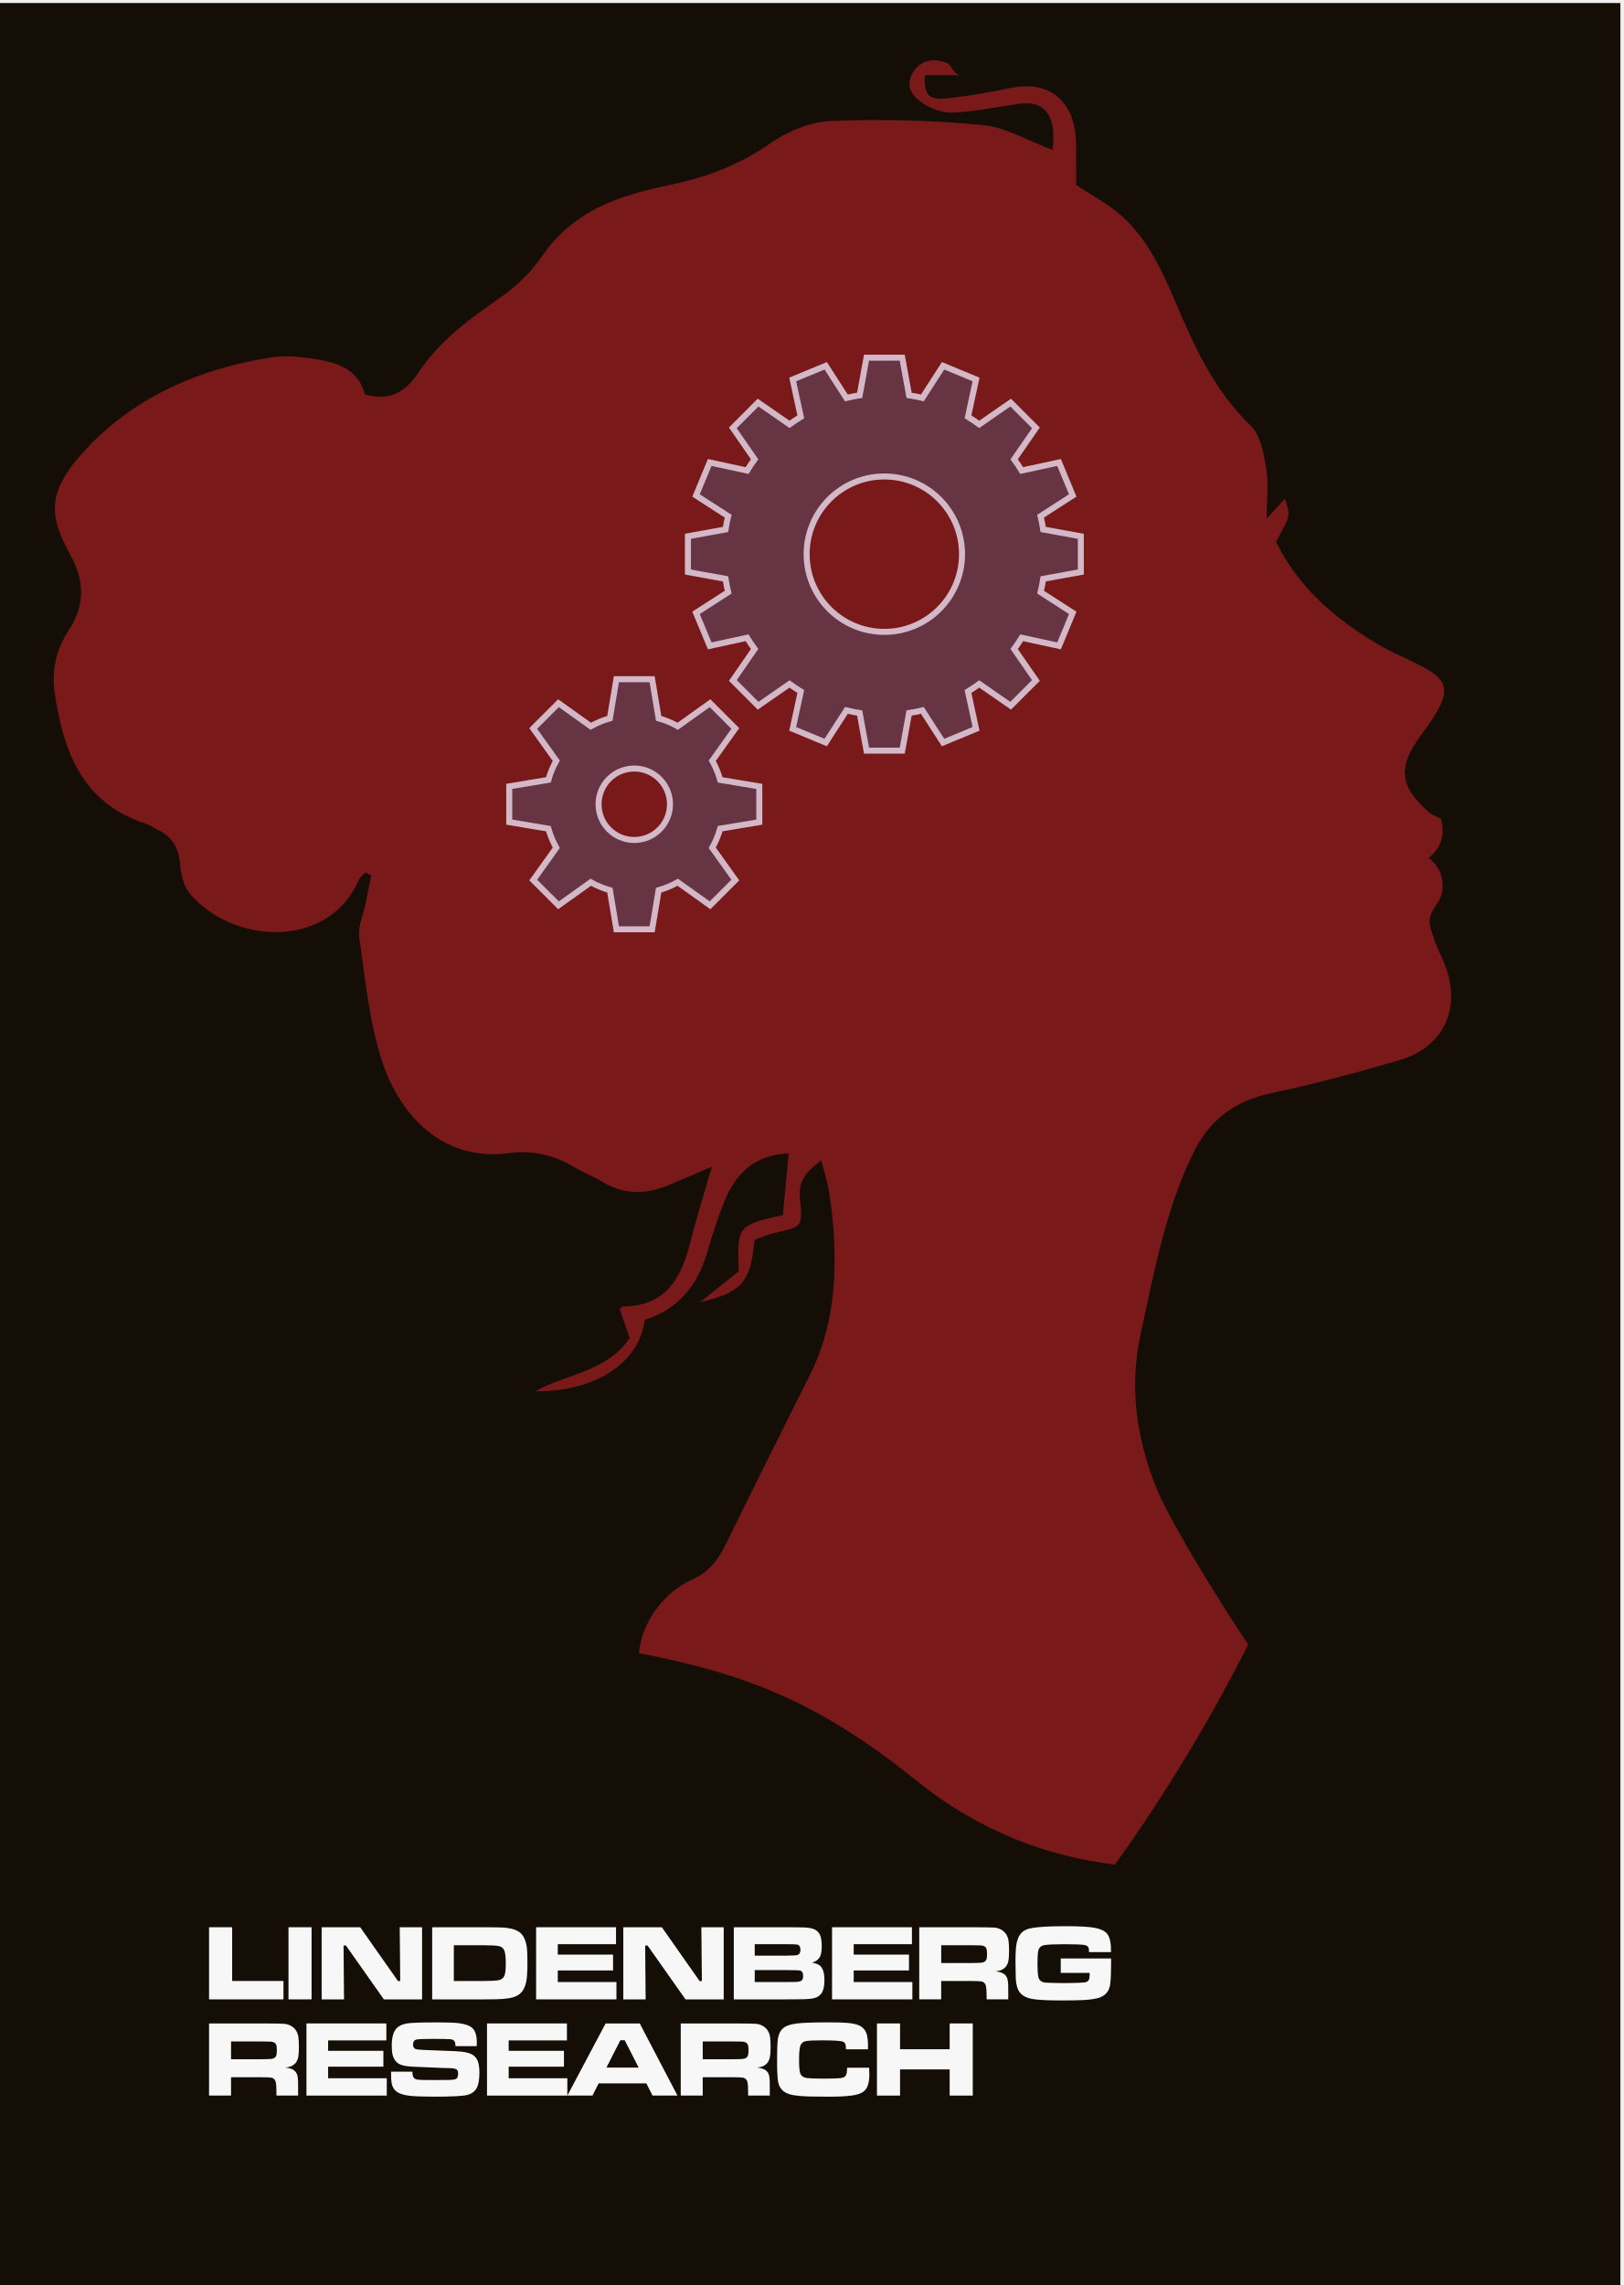
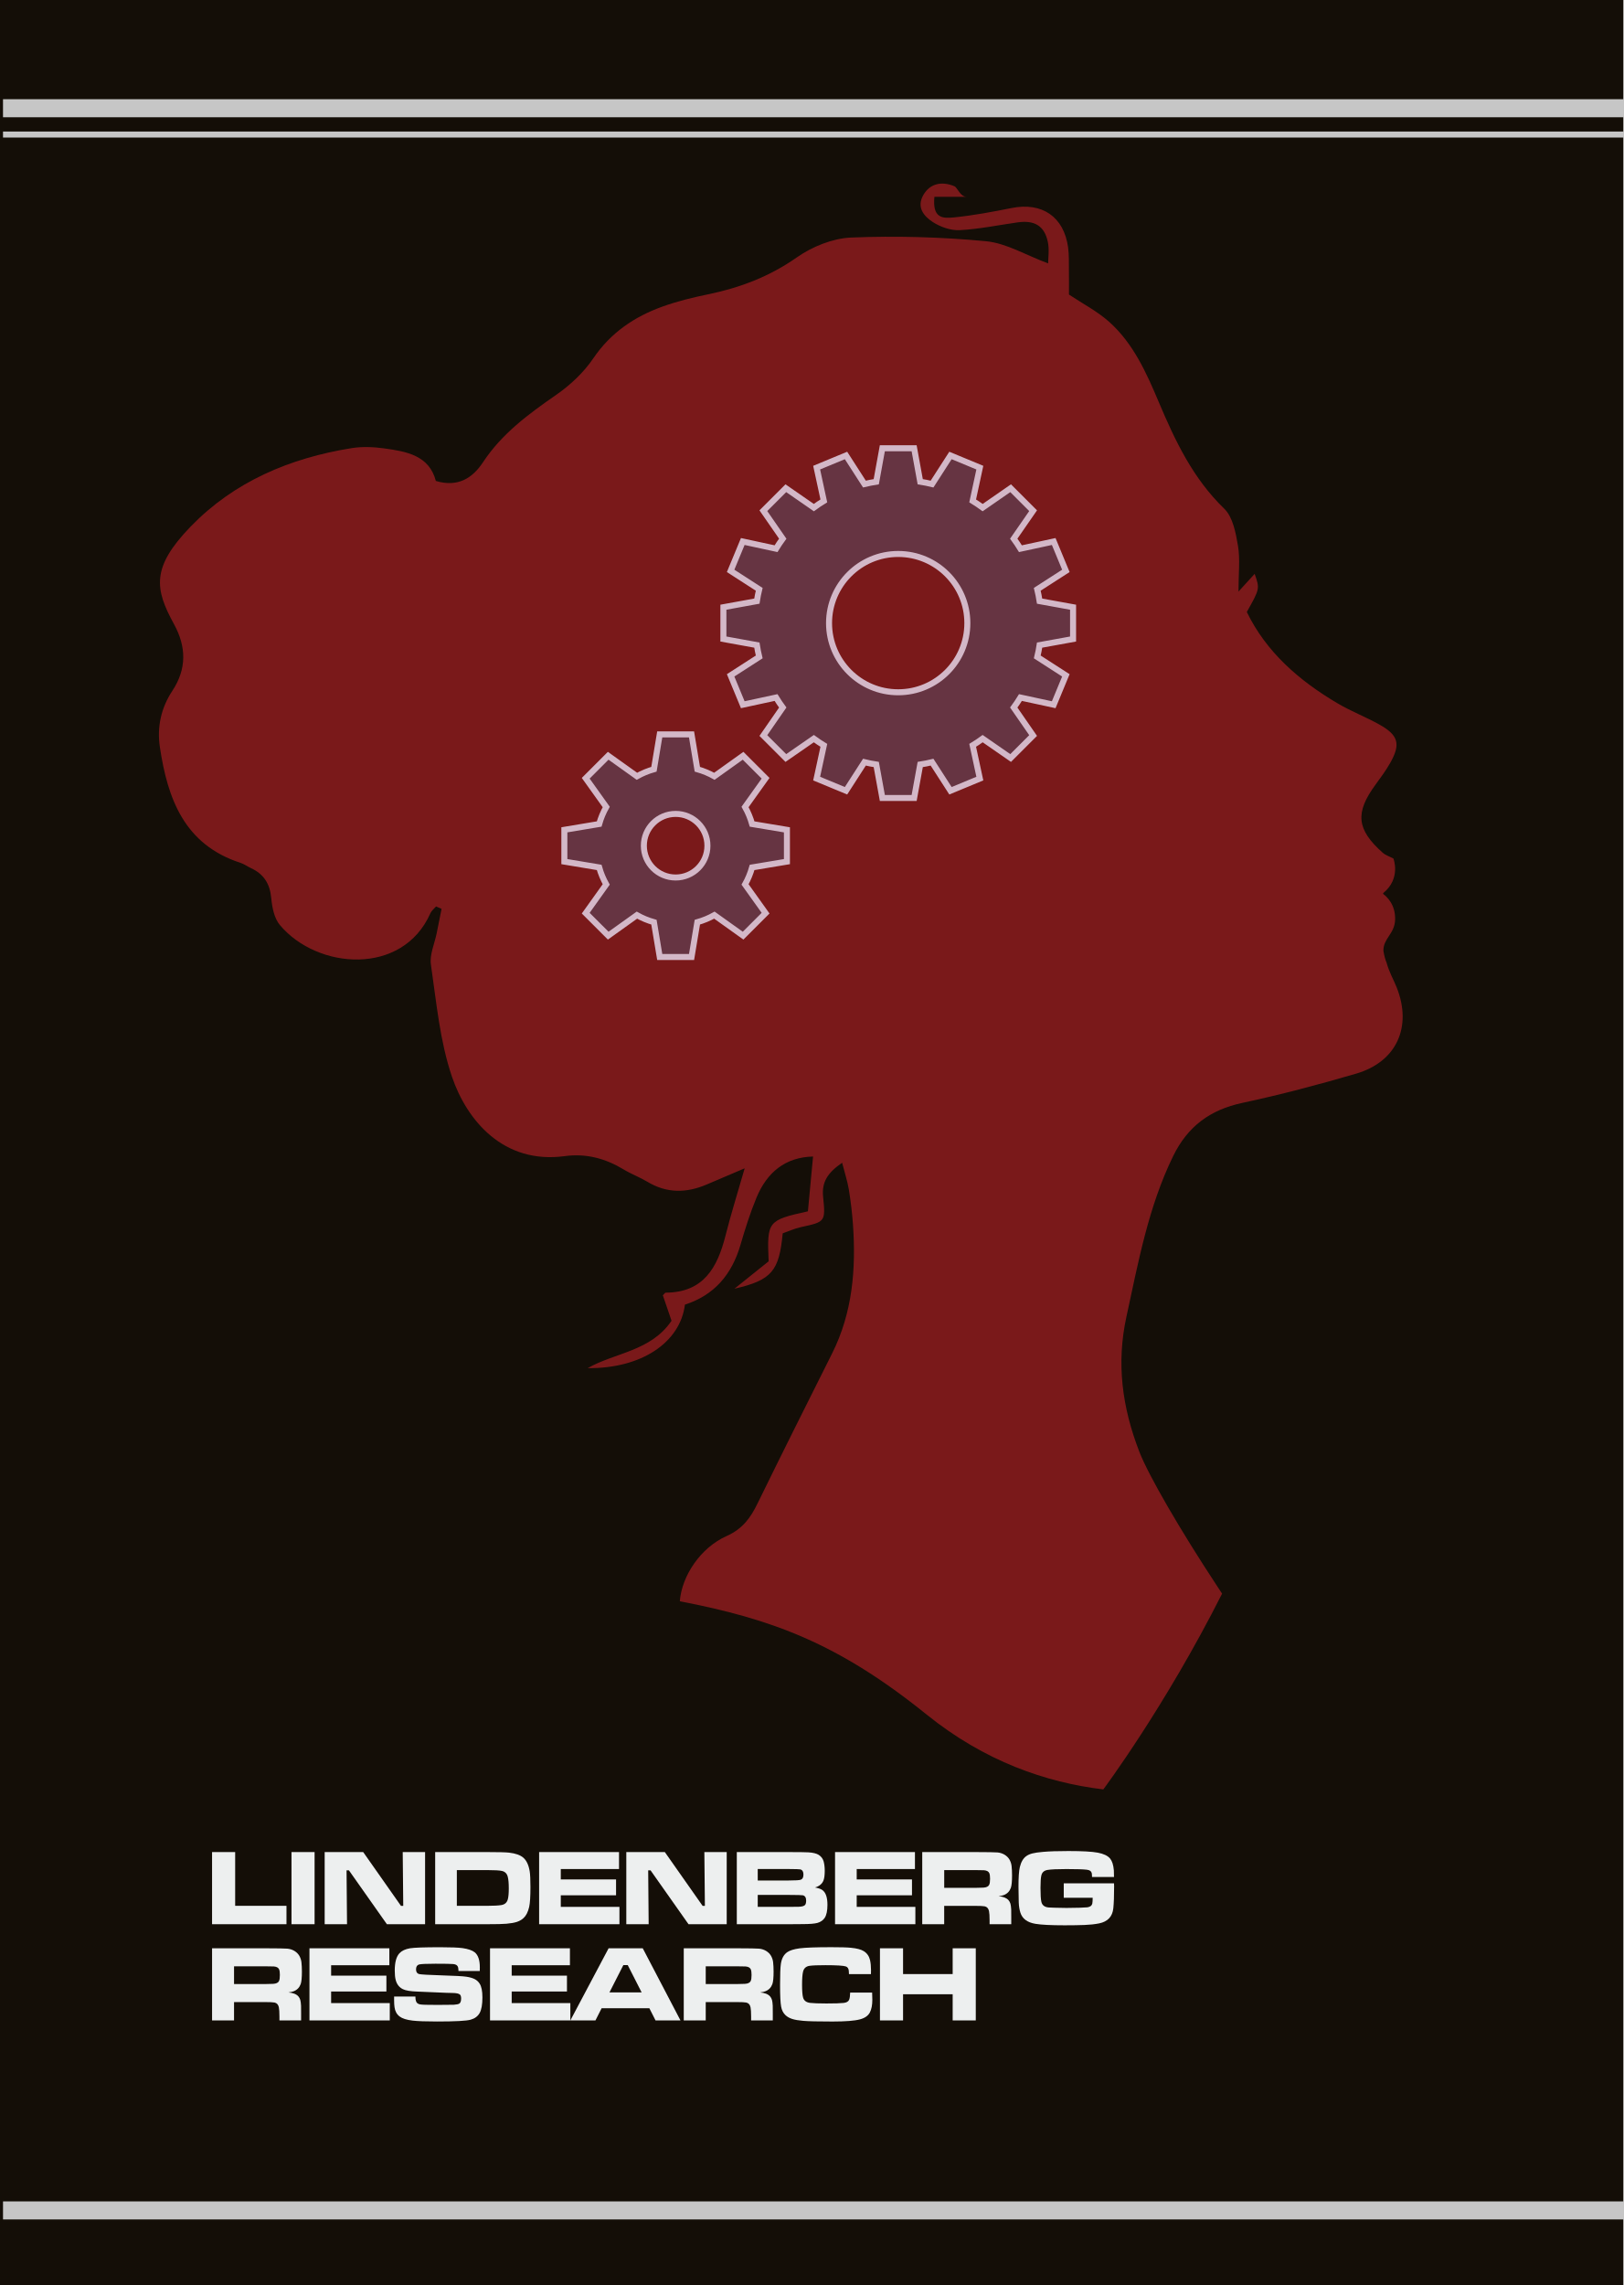
<svg xmlns="http://www.w3.org/2000/svg" version="1.1" id="Layer_1" x="0px" y="0px" width="270px" height="380px" viewBox="0 0 270 380" enable-background="new 0 0 270 380" xml:space="preserve">
-   <rect x="-0.5" y="0.5" fill="#FFFFFF" width="270" height="380" />
-   <rect x="-0.5" y="0.5" fill="#140E07" width="270" height="380" />
+   <rect fill="#FFFFFF" width="270" height="380" />
+   <rect fill="#140E07" width="270" height="380" />
  <g>
-     <path fill="#7A191A" d="M240.264,160.294c-0.619-1.581-1.404-2.794-1.947-4.794h0.017c-0.039,0-0.062-0.083-0.099-0.167   c-0.069-0.217-0.137-0.397-0.195-0.616c-0.109-0.41-0.212-0.853-0.284-1.325c-0.048-2.337,2.104-3.136,2.188-5.823   c0.09-2.891-1.659-4.38-2.188-4.765c-0.021-0.031-0.041-0.061-0.063-0.092c0.014-0.041,0.023-0.077,0.035-0.117   c3.364-2.733,1.9-6.447,1.9-6.447c-0.714-0.38-1.475-0.618-2.018-1.101c-4.873-4.34-5.176-7.456-1.344-12.683   c0.973-1.331,1.961-2.668,2.771-4.1c1.979-3.502,1.528-5.167-2.033-7.153c-2.562-1.428-5.329-2.493-7.851-3.983   c-7.187-4.245-13.297-9.574-16.922-17.049c2.438-4.35,2.438-4.35,1.465-7.125c-0.889,0.972-1.717,1.879-3.021,3.308   c0-3.426,0.33-6.044-0.094-8.533c-0.413-2.423-0.954-5.384-2.564-6.942c-5.861-5.669-9.184-12.688-12.268-19.995   c-2.28-5.4-4.715-10.854-9.18-14.872c-2.248-2.022-5.028-3.451-7.577-5.154c0-1.522,0.019-2.981-0.005-4.439   c-0.022-1.458,0.043-2.933-0.153-4.371c-0.789-5.745-4.877-8.499-10.567-7.357c-3.574,0.717-7.174,1.391-10.793,1.757   c-2.121,0.214-4.027,0.144-3.623-3.856c1.821,0,3.553,0,6.032,0c-1.241,0-1.702-1.735-2.323-1.987   c-2.481-1.002-4.545-0.404-5.729,1.568c-1.404,2.333,0.026,4.03,1.69,5.117c1.431,0.935,3.375,1.62,5.047,1.534   c3.634-0.188,7.232-0.946,10.852-1.456c3.146-0.443,5.002,0.659,5.629,3.669c0.299,1.436,0.053,2.986,0.053,4.001   c-4.179-1.555-7.813-3.786-11.625-4.147c-8.351-0.793-16.804-1.024-25.183-0.686c-3.465,0.139-7.285,1.698-10.168,3.718   c-5.109,3.581-10.608,5.661-16.598,6.896c-2.864,0.591-5.737,1.291-8.483,2.281c-5.269,1.898-9.692,4.879-12.955,9.697   c-1.792,2.645-4.31,4.994-6.953,6.826c-5.158,3.578-10.113,7.218-13.645,12.57c-1.923,2.917-4.633,4.732-8.807,3.497   c-1.241-4.768-5.472-5.517-9.694-6.093c-1.981-0.272-4.073-0.36-6.037-0.045c-11.513,1.845-21.97,6.247-30.126,14.69   c-7.377,7.637-6.671,11.646-3.078,18.204c2.319,4.231,2.395,8.353-0.313,12.459c-2.106,3.193-2.888,6.756-2.327,10.51   c1.443,9.673,4.575,18.224,15.066,21.63c0.691,0.223,1.299,0.682,1.964,0.99c2.388,1.105,3.534,2.912,3.781,5.585   c0.162,1.73,0.551,3.772,1.606,5.032c7.017,8.375,22.957,9.554,28.135-2.192c0.213-0.485,0.701-0.849,1.062-1.268   c0.343,0.15,0.685,0.299,1.027,0.449c-0.303,1.514-0.606,3.027-0.91,4.541c-0.394,1.965-1.353,4.013-1.08,5.881   c1.028,7.039,1.667,14.288,3.936,20.953c2.755,8.094,9.584,16.391,21.08,14.827c3.987-0.543,7.62,0.438,11.031,2.511   c1.409,0.854,2.985,1.43,4.395,2.278c3.619,2.183,7.3,2.132,11.075,0.521c2.275-0.97,4.553-1.939,7.113-3.031   c-1.303,4.541-2.56,8.531-3.583,12.58c-1.502,5.94-4.08,10.621-11.17,10.652c-0.129,0-0.256,0.229-0.541,0.496   c0.531,1.557,1.096,3.209,1.625,4.758c-3.854,5.703-10.548,5.941-15.675,8.854c10.055,0.093,17.292-4.779,18.178-11.866   c5.516-1.777,8.769-5.656,10.374-11.146c0.873-2.989,1.81-5.979,3.003-8.853c1.961-4.729,5.385-7.55,10.568-7.678   c-0.34,3.618-0.65,6.931-0.961,10.239c-7.513,1.67-7.662,1.854-7.342,9.344c-1.778,1.425-3.638,2.916-6.387,5.119   c6.995-1.604,8.355-3.318,9.017-10.35c1.054-0.365,2.205-0.896,3.414-1.162c4.505-0.983,4.619-0.965,4.137-5.66   c-0.283-2.748,0.831-4.489,3.554-6.364c0.508,1.983,1.002,3.47,1.254,4.995c0.354,2.16,0.614,4.345,0.77,6.527   c0.581,8.32-0.068,16.453-3.884,24.078c-4.673,9.34-9.364,18.676-13.947,28.059c-1.319,2.701-2.789,4.757-5.811,6.104   c-4.792,2.142-8.338,7.366-8.716,12.171c17.143,3.313,29.564,7.811,46.111,21.16c10.84,8.747,22.317,12.706,33.032,13.995   c0.004-0.004,11.515-15.405,22.195-36.581c-0.272-0.41-0.545-0.818-0.813-1.229c-7.021-10.65-12.958-20.89-14.661-25.305   c-3.205-8.309-4.312-16.471-2.396-25.242c2.229-10.205,4.082-20.455,8.72-29.968c2.711-5.562,6.911-8.664,12.942-9.953   c7.154-1.528,14.258-3.412,21.282-5.469C240.218,174.124,243.141,167.621,240.264,160.294z" />
+     <path fill="#7A191A" d="M232.321,164.268c-0.551-1.407-1.25-2.487-1.733-4.267h0.016c-0.034,0-0.056-0.074-0.088-0.149   c-0.062-0.193-0.122-0.353-0.173-0.548c-0.097-0.365-0.189-0.759-0.253-1.179c-0.043-2.08,1.872-2.792,1.946-5.183   c0.081-2.573-1.476-3.898-1.946-4.241c-0.02-0.028-0.037-0.054-0.056-0.082c0.012-0.037,0.02-0.068,0.031-0.104   c2.993-2.433,1.69-5.738,1.69-5.738c-0.636-0.338-1.313-0.55-1.797-0.98c-4.337-3.863-4.606-6.636-1.196-11.288   c0.866-1.185,1.746-2.375,2.467-3.649c1.761-3.117,1.359-4.599-1.81-6.367c-2.28-1.271-4.743-2.218-6.988-3.545   c-6.396-3.778-11.834-8.521-15.061-15.174c2.171-3.872,2.171-3.872,1.304-6.341c-0.791,0.865-1.527,1.672-2.688,2.944   c0-3.049,0.294-5.379-0.083-7.595c-0.367-2.156-0.85-4.792-2.281-6.178c-5.217-5.045-8.175-11.292-10.92-17.796   c-2.029-4.806-4.196-9.66-8.171-13.236c-2-1.8-4.474-3.072-6.742-4.587c0-1.354,0.017-2.653-0.006-3.951   c-0.019-1.297,0.038-2.61-0.136-3.89c-0.702-5.113-4.34-7.564-9.404-6.548c-3.181,0.638-6.385,1.238-9.605,1.563   c-1.888,0.19-3.584,0.128-3.225-3.432c1.62,0,3.162,0,5.368,0c-1.104,0-1.515-1.544-2.067-1.769   c-2.208-0.892-4.045-0.36-5.099,1.396c-1.25,2.077,0.023,3.586,1.504,4.555c1.273,0.832,3.004,1.441,4.492,1.365   c3.234-0.167,6.436-0.842,9.658-1.296c2.8-0.394,4.451,0.587,5.01,3.266c0.266,1.278,0.047,2.658,0.047,3.561   c-3.72-1.383-6.953-3.369-10.347-3.69c-7.432-0.706-14.956-0.912-22.413-0.611c-3.084,0.124-6.484,1.511-9.049,3.309   c-4.547,3.188-9.441,5.039-14.773,6.138c-2.549,0.526-5.106,1.149-7.55,2.03c-4.689,1.689-8.626,4.342-11.53,8.63   c-1.595,2.354-3.836,4.445-6.188,6.076c-4.591,3.184-9.001,6.424-12.144,11.187c-1.712,2.596-4.124,4.212-7.839,3.113   c-1.104-4.244-4.87-4.911-8.627-5.423c-1.764-0.242-3.625-0.32-5.373-0.04c-10.247,1.643-19.554,5.56-26.813,13.074   c-6.565,6.797-5.937,10.365-2.739,16.202c2.063,3.766,2.131,7.435-0.279,11.089c-1.874,2.842-2.57,6.013-2.071,9.354   c1.284,8.609,4.072,16.22,13.409,19.251c0.615,0.198,1.156,0.607,1.748,0.881c2.125,0.984,3.145,2.592,3.365,4.971   c0.144,1.54,0.491,3.357,1.429,4.479c6.245,7.454,20.432,8.503,25.041-1.951c0.189-0.432,0.624-0.756,0.945-1.129   c0.305,0.134,0.609,0.266,0.914,0.399c-0.27,1.348-0.539,2.694-0.81,4.042c-0.351,1.75-1.204,3.572-0.961,5.235   c0.915,6.264,1.484,12.716,3.503,18.648c2.452,7.204,8.53,14.587,18.762,13.197c3.549-0.483,6.782,0.391,9.818,2.234   c1.254,0.76,2.657,1.272,3.912,2.027c3.221,1.943,6.497,1.898,9.857,0.464c2.024-0.863,4.052-1.726,6.331-2.698   c-1.16,4.041-2.278,7.594-3.189,11.197c-1.336,5.287-3.631,9.452-9.941,9.48c-0.115,0-0.228,0.204-0.481,0.441   c0.473,1.385,0.975,2.855,1.446,4.234c-3.43,5.076-9.388,5.288-13.951,7.881c8.949,0.082,15.39-4.254,16.179-10.562   c4.91-1.582,7.805-5.034,9.233-9.921c0.777-2.659,1.611-5.32,2.672-7.879c1.746-4.209,4.792-6.719,9.406-6.833   c-0.302,3.22-0.579,6.169-0.855,9.113c-6.687,1.486-6.819,1.649-6.534,8.315c-1.583,1.269-3.238,2.596-5.685,4.557   c6.226-1.428,7.436-2.953,8.025-9.211c0.938-0.325,1.962-0.799,3.039-1.035c4.009-0.875,4.11-0.859,3.682-5.037   c-0.251-2.445,0.739-3.996,3.163-5.664c0.451,1.766,0.892,3.088,1.115,4.445c0.316,1.923,0.547,3.867,0.687,5.81   c0.517,7.404-0.06,14.643-3.457,21.43c-4.159,8.313-8.334,16.622-12.413,24.973c-1.174,2.404-2.482,4.234-5.172,5.433   c-4.265,1.907-7.421,6.556-7.757,10.832c15.258,2.949,26.312,6.953,41.04,18.833c9.647,7.785,19.862,11.309,29.399,12.456   c0.003-0.004,10.248-13.711,19.753-32.558c-0.241-0.365-0.484-0.728-0.723-1.095c-6.25-9.478-11.533-18.592-13.049-22.521   c-2.853-7.395-3.838-14.659-2.132-22.466c1.983-9.083,3.633-18.206,7.761-26.672c2.412-4.95,6.15-7.711,11.519-8.858   c6.366-1.36,12.689-3.037,18.94-4.868C232.28,176.577,234.882,170.79,232.321,164.268z" />
  </g>
  <g>
-     <path fill="#663442" stroke="#D3B8C8" stroke-miterlimit="10" d="M118.463,126.513l3.834-5.368l-4.202-4.202l-5.367,3.834   c-0.996-0.557-2.061-1-3.182-1.318l-1.084-6.506h-5.941l-1.084,6.507c-1.12,0.316-2.186,0.761-3.181,1.317l-5.367-3.834   l-4.201,4.202l3.834,5.368c-0.557,0.995-1.001,2.061-1.318,3.181l-6.507,1.085v5.941l6.507,1.085   c0.317,1.118,0.761,2.185,1.317,3.181l-3.833,5.367l4.202,4.202l5.367-3.834c0.995,0.557,2.061,1,3.18,1.318l1.085,6.506h5.941   l1.084-6.506c1.12-0.317,2.186-0.761,3.182-1.318l5.367,3.834l4.201-4.201l-3.834-5.368c0.556-0.994,1-2.061,1.317-3.18   l6.507-1.084v-5.941l-6.506-1.085C119.464,128.574,119.02,127.508,118.463,126.513z M105.492,139.69   c-3.282,0-5.941-2.661-5.941-5.941c0-3.282,2.659-5.942,5.941-5.942c3.281,0,5.941,2.66,5.941,5.942   C111.434,137.029,108.773,139.69,105.492,139.69z M179.762,95.129v-5.942l-6.257-1.136c-0.114-0.748-0.263-1.484-0.438-2.209   l5.346-3.444l-2.271-5.489l-6.217,1.343c-0.392-0.642-0.812-1.264-1.253-1.868l3.621-5.23l-4.201-4.202l-5.229,3.622   c-0.604-0.442-1.229-0.861-1.867-1.253l1.342-6.215l-5.488-2.273l-3.443,5.343c-0.727-0.175-1.463-0.323-2.209-0.438l-1.139-6.255   h-5.94l-1.138,6.255c-0.746,0.115-1.481,0.263-2.209,0.438l-3.442-5.343l-5.488,2.273l1.343,6.215   c-0.642,0.391-1.264,0.81-1.868,1.253l-5.231-3.622l-4.2,4.202l3.621,5.229c-0.442,0.605-0.861,1.228-1.252,1.869l-6.215-1.343   l-2.273,5.489l5.344,3.444c-0.176,0.725-0.324,1.461-0.439,2.209l-6.255,1.136v5.942l6.255,1.137   c0.115,0.747,0.264,1.483,0.439,2.209l-5.343,3.444l2.272,5.489l6.215-1.344c0.392,0.642,0.81,1.265,1.253,1.869l-3.622,5.23   l4.201,4.201l5.23-3.621c0.605,0.442,1.228,0.861,1.869,1.253l-1.343,6.214l5.488,2.273l3.443-5.343   c0.726,0.176,1.461,0.324,2.209,0.438l1.138,6.256h5.94l1.137-6.256c0.748-0.114,1.484-0.262,2.209-0.438l3.445,5.344l5.487-2.274   l-1.342-6.215c0.642-0.392,1.264-0.811,1.868-1.252l5.229,3.621l4.201-4.201l-3.621-5.23c0.441-0.604,0.861-1.227,1.253-1.869   l6.216,1.344l2.272-5.489l-5.345-3.444c0.177-0.726,0.322-1.462,0.438-2.209L179.762,95.129z M147.082,105.081   c-7.137,0-12.922-5.785-12.922-12.921c0-7.138,5.785-12.923,12.922-12.923c7.139,0,12.923,5.785,12.923,12.923   C160.005,99.295,154.221,105.081,147.082,105.081z" />
+     <path fill="#663442" stroke="#D3B8C8" stroke-miterlimit="10" d="M123.917,134.203l3.413-4.778l-3.74-3.74l-4.777,3.412   c-0.887-0.496-1.834-0.89-2.832-1.173l-0.965-5.791h-5.288l-0.965,5.792c-0.997,0.281-1.945,0.677-2.831,1.172l-4.776-3.412   l-3.739,3.74l3.412,4.778c-0.496,0.885-0.891,1.834-1.173,2.831l-5.792,0.966v5.288l5.792,0.965   c0.282,0.995,0.677,1.945,1.172,2.831l-3.411,4.777l3.74,3.74l4.776-3.413c0.886,0.496,1.834,0.89,2.831,1.173l0.966,5.791h5.288   l0.964-5.791c0.997-0.282,1.946-0.677,2.833-1.173l4.777,3.413l3.739-3.739l-3.413-4.778c0.495-0.884,0.89-1.834,1.172-2.83   l5.792-0.965v-5.287l-5.791-0.966C124.808,136.037,124.413,135.088,123.917,134.203z M112.373,145.93   c-2.921,0-5.288-2.369-5.288-5.288c0-2.921,2.367-5.289,5.288-5.289c2.92,0,5.288,2.367,5.288,5.289   C117.661,143.562,115.292,145.93,112.373,145.93z M178.474,106.27v-5.289l-5.568-1.011c-0.102-0.666-0.234-1.32-0.391-1.966   l4.759-3.065l-2.021-4.885l-5.534,1.195c-0.349-0.571-0.723-1.125-1.115-1.663l3.223-4.655l-3.739-3.739l-4.653,3.224   c-0.538-0.394-1.094-0.767-1.662-1.116l1.194-5.531l-4.885-2.023l-3.064,4.755c-0.646-0.156-1.302-0.288-1.966-0.39l-1.014-5.567   h-5.286l-1.013,5.567c-0.664,0.103-1.318,0.234-1.967,0.39l-3.062-4.755l-4.885,2.023l1.195,5.531   c-0.571,0.348-1.125,0.721-1.663,1.116l-4.656-3.224l-3.738,3.739l3.223,4.654c-0.394,0.538-0.767,1.093-1.114,1.663l-5.532-1.195   l-2.023,4.885l4.756,3.065c-0.157,0.646-0.288,1.3-0.391,1.966l-5.567,1.011v5.289l5.567,1.012c0.103,0.665,0.235,1.32,0.391,1.966   l-4.755,3.065l2.022,4.885l5.532-1.196c0.349,0.571,0.721,1.126,1.115,1.664l-3.224,4.655l3.739,3.739l4.655-3.223   c0.539,0.394,1.092,0.766,1.664,1.115l-1.196,5.53l4.885,2.023l3.064-4.755c0.646,0.156,1.301,0.288,1.966,0.39l1.014,5.568h5.286   l1.012-5.568c0.666-0.102,1.321-0.233,1.966-0.39l3.066,4.756l4.884-2.024l-1.194-5.531c0.571-0.349,1.125-0.722,1.663-1.114   l4.653,3.223l3.739-3.739l-3.223-4.655c0.393-0.538,0.767-1.092,1.115-1.664l5.532,1.196l2.022-4.885l-4.757-3.065   c0.157-0.646,0.286-1.301,0.389-1.966L178.474,106.27z M149.389,115.127c-6.353,0-11.502-5.149-11.502-11.5   c0-6.353,5.149-11.502,11.502-11.502s11.501,5.149,11.501,11.502C160.89,109.978,155.741,115.127,149.389,115.127z" />
  </g>
  <g>
-     <path fill="#F7F7F7" d="M34.771,320.503h3.841v8.938h8.534v3.059H34.771V320.503z" />
-     <path fill="#F7F7F7" d="M47.981,320.503h3.841V332.5h-3.841V320.503z" />
-     <path fill="#F7F7F7" d="M53.5,320.503h6.407l6.284,8.947h0.378l-0.088-8.947H70.2V332.5h-6.354l-6.311-8.956h-0.396l0.079,8.956   H53.5V320.503z" />
-     <path fill="#F7F7F7" d="M71.878,332.5v-11.997h8.657c1.881,0,3.097,0.032,3.647,0.097c1.066,0.123,1.852,0.401,2.355,0.836   c0.539,0.469,0.894,1.226,1.063,2.269c0.082,0.498,0.123,1.368,0.123,2.608c0,1.59-0.07,2.692-0.211,3.313   c-0.193,0.844-0.51,1.465-0.949,1.862c-0.299,0.275-0.662,0.482-1.09,0.625c-0.428,0.141-1.005,0.242-1.731,0.308   c-0.574,0.054-1.641,0.079-3.199,0.079H71.878L71.878,332.5z M75.482,329.441h5.089c1.031,0,1.802-0.041,2.312-0.123   c0.568-0.096,0.926-0.407,1.072-0.94c0.111-0.387,0.167-0.996,0.167-1.828c0-0.891-0.059-1.544-0.176-1.96   c-0.141-0.521-0.463-0.838-0.967-0.949c-0.398-0.094-1.213-0.141-2.443-0.141h-5.054V329.441z" />
-     <path fill="#F7F7F7" d="M89.167,320.503h13.289v2.821H92.77v1.73h9.193v2.637H92.77v1.926h9.756v2.883H89.167V320.503z" />
-     <path fill="#F7F7F7" d="M103.668,320.503h6.407l6.284,8.947h0.378l-0.088-8.947h3.718V332.5h-6.354l-6.311-8.956h-0.396   l0.079,8.956h-3.718L103.668,320.503L103.668,320.503z" />
-     <path fill="#F7F7F7" d="M122.046,332.5v-11.997h8.622c1.834,0.006,2.924,0.021,3.27,0.044c0.785,0.047,1.362,0.188,1.731,0.422   c0.422,0.271,0.697,0.643,0.826,1.116c0.116,0.451,0.176,0.961,0.176,1.528c0,0.703-0.067,1.232-0.202,1.592   c-0.223,0.58-0.693,0.977-1.415,1.188c0.533,0.094,0.928,0.229,1.187,0.403c0.586,0.394,0.879,1.22,0.879,2.479   c0,0.979-0.152,1.701-0.457,2.17c-0.271,0.41-0.681,0.69-1.23,0.845c-0.469,0.123-1.254,0.188-2.355,0.192l-2.382,0.019   L122.046,332.5L122.046,332.5z M125.527,325.23h5.15c1.131,0,1.805-0.045,2.021-0.133c0.287-0.109,0.431-0.396,0.431-0.859   c0-0.477-0.173-0.76-0.519-0.854c-0.135-0.034-0.779-0.056-1.934-0.062h-5.15L125.527,325.23L125.527,325.23z M125.527,329.617   h5.168c0.961-0.006,1.526-0.012,1.696-0.02c0.533-0.021,0.873-0.129,1.02-0.314c0.111-0.152,0.167-0.387,0.167-0.703   c0-0.504-0.182-0.801-0.545-0.889c-0.129-0.034-0.908-0.057-2.338-0.062h-5.168V329.617L125.527,329.617z" />
-     <path fill="#F7F7F7" d="M138.385,320.503h13.289v2.821h-9.686v1.73h9.193v2.637h-9.193v1.926h9.756v2.883h-13.359V320.503   L138.385,320.503z" />
-     <path fill="#F7F7F7" d="M152.887,332.5v-11.997h8.834c2.086,0.006,3.316,0.026,3.691,0.062c0.428,0.041,0.814,0.166,1.164,0.373   c0.348,0.209,0.619,0.475,0.812,0.797c0.197,0.346,0.318,0.705,0.359,1.08c0.053,0.438,0.078,0.971,0.078,1.592   c0,0.979-0.066,1.66-0.201,2.048c-0.205,0.573-0.592,0.973-1.16,1.194c-0.191,0.076-0.482,0.145-0.871,0.201   c0.77,0.061,1.318,0.278,1.652,0.659c0.146,0.171,0.25,0.365,0.312,0.584c0.062,0.222,0.104,0.541,0.127,0.964   c0.006,0.217,0.01,0.658,0.01,1.326v1.116h-3.604v-0.642c0-0.717-0.032-1.229-0.098-1.539c-0.095-0.444-0.33-0.709-0.712-0.791   c-0.252-0.053-0.782-0.078-1.592-0.078h-5.149v3.05L152.887,332.5L152.887,332.5z M156.543,326.453h5.143   c0.77-0.012,1.223-0.023,1.361-0.035c0.516-0.029,0.842-0.188,0.977-0.475c0.096-0.199,0.143-0.536,0.143-1.012   c0-0.41-0.041-0.716-0.123-0.914c-0.123-0.293-0.42-0.457-0.891-0.492c-0.164-0.012-0.654-0.021-1.477-0.025h-5.133V326.453z" />
-     <path fill="#F7F7F7" d="M176.424,325.697h8.359c0.012,0.264,0.018,0.434,0.018,0.51c0,1.57-0.045,2.783-0.133,3.639   c-0.141,1.383-0.926,2.223-2.355,2.516c-0.736,0.146-1.547,0.232-2.426,0.264c-0.932,0.035-2.035,0.053-3.312,0.053   c-2.269,0-3.89-0.082-4.861-0.246c-1.348-0.223-2.182-0.844-2.504-1.861c-0.157-0.498-0.25-1.069-0.272-1.715   c-0.028-0.81-0.043-1.67-0.043-2.584c0-1.547,0.071-2.635,0.22-3.262c0.211-0.873,0.573-1.486,1.09-1.846   c0.271-0.193,0.606-0.341,1.017-0.443c0.405-0.103,0.981-0.187,1.727-0.25c1.05-0.095,2.468-0.142,4.255-0.142   c2.297,0,3.924,0.091,4.879,0.271c0.967,0.184,1.646,0.506,2.039,0.969c0.346,0.416,0.558,1.07,0.633,1.969   c0.019,0.24,0.024,0.609,0.024,1.105h-3.655c-0.006-0.326-0.022-0.551-0.054-0.668c-0.082-0.299-0.342-0.478-0.78-0.535   c-0.58-0.075-1.724-0.113-3.429-0.113c-1.519,0-2.569,0.05-3.155,0.148c-0.558,0.101-0.894,0.403-1.011,0.914   c-0.094,0.387-0.141,1.074-0.141,2.064c0,1.137,0.049,1.913,0.147,2.329c0.129,0.557,0.526,0.866,1.194,0.932   c0.328,0.029,1.317,0.056,2.972,0.079c1.805-0.012,2.969-0.047,3.489-0.104c0.476-0.076,0.746-0.284,0.815-0.625   c0.041-0.211,0.062-0.532,0.062-0.967h-4.809V325.697L176.424,325.697z" />
-     <path fill="#F7F7F7" d="M34.771,348.5v-11.997h8.833c2.086,0.006,3.316,0.026,3.691,0.062c0.428,0.041,0.816,0.166,1.165,0.373   c0.349,0.209,0.62,0.475,0.813,0.797c0.199,0.346,0.319,0.705,0.36,1.08c0.053,0.438,0.079,0.971,0.079,1.592   c0,0.979-0.067,1.66-0.202,2.048c-0.205,0.573-0.592,0.973-1.16,1.194c-0.193,0.076-0.483,0.145-0.87,0.201   c0.768,0.061,1.318,0.278,1.652,0.659c0.146,0.171,0.25,0.365,0.312,0.584c0.062,0.222,0.104,0.541,0.127,0.964   c0.006,0.217,0.009,0.658,0.009,1.326v1.116h-3.604v-0.642c0-0.717-0.032-1.229-0.097-1.539c-0.094-0.444-0.331-0.709-0.712-0.791   c-0.252-0.053-0.782-0.078-1.591-0.078h-5.15v3.05L34.771,348.5L34.771,348.5z M38.427,342.453h5.142   c0.768-0.012,1.222-0.023,1.362-0.035c0.516-0.029,0.841-0.188,0.976-0.475c0.094-0.199,0.141-0.536,0.141-1.012   c0-0.41-0.041-0.716-0.123-0.914c-0.123-0.293-0.419-0.457-0.888-0.492c-0.164-0.012-0.656-0.021-1.477-0.025h-5.133V342.453z" />
-     <path fill="#F7F7F7" d="M50.969,336.503h13.289v2.821h-9.686v1.73h9.193v2.637h-9.193v1.926h9.756v2.883H50.969V336.503z" />
-     <path fill="#F7F7F7" d="M65.049,344.527h3.542c-0.006,0.592,0.114,0.973,0.36,1.143c0.129,0.082,0.275,0.139,0.439,0.167   c0.164,0.029,0.451,0.05,0.861,0.062c0.205,0.007,0.876,0.013,2.013,0.019c1.559-0.006,2.461-0.015,2.707-0.026   c0.463-0.033,0.768-0.097,0.914-0.185c0.205-0.129,0.308-0.416,0.308-0.86c0-0.306-0.064-0.52-0.193-0.643   c-0.176-0.17-0.595-0.262-1.257-0.271c-0.457,0-1.412-0.035-2.865-0.104c-1.5-0.07-2.473-0.111-2.918-0.123   c-1.16-0.035-1.978-0.17-2.452-0.404c-0.609-0.299-1.008-0.809-1.195-1.528c-0.105-0.397-0.158-0.92-0.158-1.563   c0-1.358,0.258-2.317,0.773-2.874c0.387-0.422,0.973-0.7,1.758-0.835c0.709-0.117,2.396-0.176,5.062-0.176   c1.734,0,2.959,0.05,3.674,0.147c0.943,0.137,1.623,0.369,2.039,0.703c0.562,0.463,0.844,1.292,0.844,2.487   c0,0.129-0.003,0.334-0.009,0.614h-3.542c-0.012-0.286-0.032-0.485-0.062-0.598c-0.082-0.328-0.352-0.514-0.809-0.555   c-0.404-0.035-1.389-0.053-2.953-0.053c-1.547,0-2.464,0.044-2.751,0.132c-0.322,0.104-0.483,0.378-0.483,0.817   c0,0.422,0.17,0.68,0.51,0.771c0.287,0.076,1.579,0.148,3.876,0.221c2.08,0.06,3.407,0.133,3.981,0.221   c0.58,0.088,1.042,0.22,1.384,0.396c0.342,0.177,0.617,0.425,0.822,0.747c0.311,0.475,0.466,1.239,0.466,2.294   c0,1.179-0.152,2.042-0.457,2.593c-0.305,0.545-0.803,0.918-1.494,1.116c-0.68,0.199-2.552,0.3-5.616,0.3   c-1.863,0-3.208-0.051-4.034-0.148c-1.008-0.117-1.731-0.348-2.171-0.688c-0.475-0.361-0.756-0.876-0.844-1.537   c-0.047-0.322-0.07-0.703-0.07-1.144V344.527L65.049,344.527z" />
-     <path fill="#F7F7F7" d="M81.001,336.503H94.29v2.821h-9.686v1.73h9.193v2.637h-9.193v1.926h9.756v2.883H81.001V336.503z" />
-     <path fill="#F7F7F7" d="M108.529,348.5l-1.028-2.029h-7.937l-1.028,2.029h-4.175l6.363-11.997h5.678l6.275,11.997H108.529z    M106.217,343.842l-2.312-4.544h-0.729l-2.312,4.544H106.217z" />
-     <path fill="#F7F7F7" d="M113.222,348.5v-11.997h8.833c2.086,0.006,3.316,0.026,3.691,0.062c0.428,0.041,0.816,0.166,1.165,0.373   c0.349,0.209,0.62,0.475,0.813,0.797c0.199,0.346,0.319,0.705,0.36,1.08c0.053,0.438,0.079,0.971,0.079,1.592   c0,0.979-0.067,1.66-0.202,2.048c-0.205,0.573-0.592,0.973-1.16,1.194c-0.193,0.076-0.483,0.145-0.87,0.201   c0.768,0.061,1.318,0.278,1.652,0.659c0.146,0.171,0.25,0.365,0.312,0.584c0.062,0.222,0.104,0.541,0.127,0.964   c0.006,0.217,0.009,0.658,0.009,1.326v1.116h-3.604v-0.642c0-0.717-0.032-1.229-0.097-1.539c-0.094-0.444-0.331-0.709-0.712-0.791   c-0.252-0.053-0.782-0.078-1.591-0.078h-5.15v3.05L113.222,348.5L113.222,348.5z M116.878,342.453h5.142   c0.768-0.012,1.222-0.023,1.362-0.035c0.516-0.029,0.841-0.188,0.976-0.475c0.094-0.199,0.141-0.536,0.141-1.012   c0-0.41-0.041-0.716-0.123-0.914c-0.123-0.293-0.419-0.457-0.888-0.492c-0.164-0.012-0.656-0.021-1.477-0.025h-5.133V342.453z" />
-     <path fill="#F7F7F7" d="M140.898,343.868h3.656c0.022,0.586,0.034,0.987,0.034,1.204c0,0.873-0.138,1.572-0.412,2.101   c-0.286,0.552-0.836,0.937-1.645,1.151c-0.886,0.24-2.414,0.359-4.589,0.359c-2.396,0-4.01-0.037-4.842-0.113   c-0.773-0.064-1.383-0.168-1.828-0.309c-0.445-0.142-0.814-0.347-1.107-0.615c-0.393-0.362-0.642-0.844-0.747-1.44   c-0.117-0.627-0.176-1.834-0.176-3.621c0-1.717,0.044-2.874,0.132-3.472c0.129-0.896,0.478-1.547,1.046-1.951   c0.434-0.305,1.125-0.521,2.074-0.65c0.984-0.129,2.751-0.191,5.3-0.191c1.52,0,2.6,0.031,3.243,0.097   c0.974,0.095,1.683,0.281,2.127,0.562c0.551,0.347,0.897,0.848,1.046,1.504c0.104,0.469,0.158,1.011,0.158,1.625   c0,0.104-0.003,0.338-0.01,0.693h-3.655c-0.013-0.293-0.022-0.492-0.035-0.598c-0.047-0.357-0.208-0.583-0.481-0.678   c-0.416-0.141-1.554-0.211-3.41-0.211c-1.266,0-2.139,0.035-2.619,0.104c-0.586,0.082-0.949,0.401-1.09,0.958   c-0.111,0.451-0.167,1.178-0.167,2.18c0,1.031,0.056,1.744,0.167,2.137c0.141,0.511,0.527,0.807,1.16,0.889   c0.516,0.064,1.42,0.098,2.715,0.098c1.399,0,2.354-0.029,2.865-0.089c0.479-0.053,0.785-0.226,0.914-0.519   C140.829,344.826,140.887,344.425,140.898,343.868z" />
-     <path fill="#F7F7F7" d="M145.855,336.503h3.842v4.289h8.252v-4.289h3.842V348.5h-3.842v-4.352h-8.252v4.352h-3.842V336.503z" />
+     <path fill="#EDEFEF" d="M35.271,308.003h3.841v8.938h8.534V320H35.271V308.003z" />
+     <path fill="#EDEFEF" d="M48.481,308.003h3.841V320h-3.841V308.003z" />
+     <path fill="#EDEFEF" d="M54,308.003h6.407l6.284,8.947h0.378l-0.088-8.947H70.7V320h-6.354l-6.311-8.956h-0.396L57.718,320H54   V308.003z" />
+     <path fill="#EDEFEF" d="M72.378,320v-11.997h8.657c1.881,0,3.097,0.032,3.647,0.097c1.066,0.123,1.852,0.401,2.355,0.836   c0.539,0.469,0.894,1.227,1.063,2.27c0.082,0.498,0.123,1.368,0.123,2.607c0,1.59-0.07,2.692-0.211,3.313   c-0.193,0.844-0.51,1.465-0.949,1.862c-0.299,0.275-0.662,0.481-1.09,0.625c-0.428,0.141-1.005,0.242-1.731,0.308   c-0.574,0.054-1.641,0.079-3.199,0.079H72.378L72.378,320z M75.982,316.941h5.089c1.031,0,1.802-0.041,2.312-0.123   c0.568-0.096,0.926-0.407,1.072-0.94c0.111-0.387,0.167-0.996,0.167-1.828c0-0.891-0.059-1.544-0.176-1.96   c-0.141-0.521-0.463-0.838-0.967-0.949c-0.398-0.094-1.213-0.141-2.443-0.141h-5.054V316.941z" />
+     <path fill="#EDEFEF" d="M89.667,308.003h13.289v2.821H93.27v1.73h9.193v2.637H93.27v1.926h9.756V320H89.667V308.003z" />
+     <path fill="#EDEFEF" d="M104.168,308.003h6.407l6.284,8.947h0.378l-0.088-8.947h3.718V320h-6.354l-6.311-8.956h-0.396l0.079,8.956   h-3.718L104.168,308.003L104.168,308.003z" />
+     <path fill="#EDEFEF" d="M122.546,320v-11.997h8.622c1.834,0.006,2.924,0.021,3.27,0.044c0.785,0.047,1.362,0.188,1.731,0.422   c0.422,0.271,0.697,0.643,0.826,1.116c0.116,0.451,0.176,0.961,0.176,1.528c0,0.703-0.067,1.232-0.202,1.592   c-0.223,0.58-0.693,0.977-1.414,1.188c0.532,0.094,0.928,0.229,1.187,0.403c0.586,0.394,0.879,1.22,0.879,2.479   c0,0.979-0.152,1.701-0.457,2.17c-0.271,0.41-0.681,0.689-1.229,0.845c-0.47,0.123-1.254,0.188-2.355,0.192l-2.382,0.019   L122.546,320L122.546,320z M126.027,312.73h5.15c1.131,0,1.805-0.045,2.021-0.133c0.287-0.109,0.431-0.396,0.431-0.859   c0-0.477-0.173-0.76-0.519-0.854c-0.135-0.034-0.779-0.056-1.934-0.062h-5.15L126.027,312.73L126.027,312.73z M126.027,317.117   h5.168c0.961-0.006,1.526-0.012,1.696-0.02c0.533-0.021,0.873-0.13,1.02-0.314c0.111-0.152,0.167-0.387,0.167-0.703   c0-0.504-0.182-0.801-0.545-0.889c-0.129-0.034-0.908-0.058-2.338-0.062h-5.168V317.117L126.027,317.117z" />
+     <path fill="#EDEFEF" d="M138.885,308.003h13.289v2.821h-9.686v1.73h9.193v2.637h-9.193v1.926h9.756V320h-13.359V308.003   L138.885,308.003z" />
+     <path fill="#EDEFEF" d="M153.387,320v-11.997h8.834c2.086,0.006,3.316,0.026,3.691,0.062c0.428,0.041,0.814,0.166,1.164,0.373   c0.348,0.209,0.619,0.476,0.812,0.797c0.196,0.347,0.317,0.705,0.358,1.08c0.053,0.438,0.078,0.972,0.078,1.593   c0,0.979-0.066,1.659-0.201,2.048c-0.205,0.572-0.592,0.973-1.16,1.193c-0.19,0.076-0.481,0.146-0.871,0.201   c0.771,0.062,1.318,0.278,1.652,0.659c0.146,0.171,0.25,0.365,0.312,0.584c0.062,0.222,0.104,0.541,0.127,0.964   c0.006,0.217,0.01,0.658,0.01,1.326v1.116h-3.604v-0.642c0-0.717-0.031-1.229-0.098-1.539c-0.096-0.444-0.33-0.709-0.713-0.791   c-0.252-0.053-0.781-0.078-1.592-0.078h-5.148v3.05L153.387,320L153.387,320z M157.043,313.953h5.143   c0.771-0.012,1.224-0.023,1.361-0.035c0.516-0.029,0.842-0.188,0.977-0.475c0.097-0.199,0.144-0.536,0.144-1.012   c0-0.41-0.041-0.717-0.123-0.914c-0.123-0.293-0.42-0.457-0.892-0.492c-0.164-0.012-0.653-0.021-1.477-0.025h-5.133V313.953z" />
+     <path fill="#EDEFEF" d="M176.924,313.197h8.359c0.012,0.264,0.018,0.434,0.018,0.51c0,1.57-0.045,2.783-0.133,3.639   c-0.141,1.383-0.926,2.223-2.355,2.516c-0.735,0.146-1.547,0.232-2.426,0.265c-0.932,0.035-2.035,0.054-3.312,0.054   c-2.269,0-3.89-0.082-4.861-0.246c-1.348-0.224-2.182-0.845-2.504-1.861c-0.157-0.498-0.25-1.069-0.272-1.715   c-0.027-0.811-0.043-1.67-0.043-2.584c0-1.547,0.071-2.635,0.221-3.262c0.211-0.873,0.572-1.486,1.09-1.847   c0.271-0.192,0.605-0.341,1.018-0.442c0.404-0.104,0.98-0.188,1.727-0.25c1.05-0.096,2.468-0.143,4.255-0.143   c2.297,0,3.924,0.091,4.879,0.271c0.967,0.184,1.646,0.506,2.039,0.969c0.346,0.416,0.558,1.07,0.633,1.969   c0.019,0.24,0.024,0.609,0.024,1.105h-3.655c-0.006-0.326-0.022-0.552-0.054-0.668c-0.082-0.3-0.342-0.479-0.78-0.535   c-0.58-0.075-1.724-0.113-3.429-0.113c-1.52,0-2.569,0.05-3.155,0.148c-0.558,0.101-0.894,0.402-1.011,0.914   c-0.094,0.387-0.141,1.073-0.141,2.063c0,1.137,0.049,1.913,0.146,2.329c0.129,0.557,0.525,0.865,1.193,0.932   c0.328,0.029,1.317,0.057,2.973,0.079c1.805-0.012,2.969-0.047,3.488-0.104c0.477-0.075,0.746-0.283,0.815-0.625   c0.041-0.211,0.062-0.531,0.062-0.967h-4.809V313.197L176.924,313.197z" />
+     <path fill="#EDEFEF" d="M35.271,336v-11.997h8.833c2.086,0.006,3.316,0.026,3.691,0.062c0.428,0.041,0.816,0.166,1.165,0.373   c0.349,0.209,0.62,0.476,0.813,0.797c0.199,0.347,0.319,0.705,0.36,1.08c0.053,0.438,0.079,0.972,0.079,1.593   c0,0.979-0.067,1.659-0.202,2.048c-0.205,0.572-0.592,0.973-1.16,1.193c-0.193,0.076-0.483,0.146-0.87,0.201   c0.768,0.062,1.318,0.278,1.652,0.659c0.146,0.171,0.25,0.365,0.312,0.584c0.062,0.222,0.104,0.541,0.127,0.964   c0.006,0.217,0.009,0.658,0.009,1.326v1.116h-3.604v-0.642c0-0.717-0.032-1.229-0.097-1.539c-0.094-0.444-0.331-0.709-0.712-0.791   c-0.252-0.053-0.782-0.078-1.591-0.078h-5.15v3.05L35.271,336L35.271,336z M38.927,329.953h5.142   c0.768-0.012,1.222-0.023,1.362-0.035c0.516-0.029,0.841-0.188,0.976-0.475c0.094-0.199,0.141-0.536,0.141-1.012   c0-0.41-0.041-0.717-0.123-0.914c-0.123-0.293-0.419-0.457-0.888-0.492c-0.164-0.012-0.656-0.021-1.477-0.025h-5.133V329.953z" />
+     <path fill="#EDEFEF" d="M51.469,324.003h13.289v2.821h-9.686v1.73h9.193v2.637h-9.193v1.926h9.756V336H51.469V324.003z" />
+     <path fill="#EDEFEF" d="M65.549,332.027h3.542c-0.006,0.592,0.114,0.973,0.36,1.143c0.129,0.082,0.275,0.139,0.439,0.167   c0.164,0.029,0.451,0.05,0.861,0.062c0.205,0.008,0.876,0.014,2.013,0.02c1.559-0.006,2.461-0.016,2.707-0.025   c0.463-0.033,0.768-0.098,0.914-0.186c0.205-0.129,0.308-0.416,0.308-0.859c0-0.307-0.064-0.521-0.193-0.644   c-0.176-0.17-0.595-0.263-1.257-0.271c-0.457,0-1.412-0.035-2.865-0.104c-1.5-0.07-2.473-0.11-2.918-0.123   c-1.16-0.035-1.978-0.17-2.452-0.403c-0.609-0.3-1.008-0.81-1.195-1.529c-0.105-0.396-0.158-0.92-0.158-1.562   c0-1.357,0.258-2.316,0.773-2.874c0.387-0.422,0.973-0.7,1.758-0.835c0.709-0.117,2.396-0.176,5.062-0.176   c1.734,0,2.959,0.05,3.674,0.146c0.943,0.137,1.623,0.369,2.039,0.703c0.562,0.463,0.844,1.293,0.844,2.487   c0,0.129-0.003,0.334-0.009,0.614h-3.542c-0.012-0.286-0.032-0.485-0.062-0.598c-0.082-0.328-0.352-0.515-0.809-0.556   c-0.404-0.035-1.389-0.053-2.953-0.053c-1.547,0-2.464,0.044-2.751,0.132c-0.322,0.104-0.483,0.378-0.483,0.816   c0,0.422,0.17,0.681,0.51,0.771c0.287,0.076,1.579,0.148,3.876,0.221c2.08,0.061,3.407,0.133,3.981,0.221   c0.58,0.089,1.042,0.221,1.384,0.396c0.342,0.178,0.617,0.426,0.822,0.747c0.311,0.476,0.466,1.239,0.466,2.294   c0,1.18-0.152,2.042-0.457,2.594c-0.305,0.545-0.803,0.918-1.494,1.115c-0.68,0.199-2.552,0.301-5.616,0.301   c-1.863,0-3.208-0.052-4.034-0.148c-1.008-0.117-1.731-0.348-2.171-0.688c-0.475-0.361-0.756-0.877-0.844-1.537   c-0.047-0.322-0.07-0.703-0.07-1.145V332.027L65.549,332.027z" />
+     <path fill="#EDEFEF" d="M81.501,324.003H94.79v2.821h-9.686v1.73h9.193v2.637h-9.193v1.926h9.756V336H81.501V324.003z" />
+     <path fill="#EDEFEF" d="M109.029,336l-1.028-2.029h-7.937L99.036,336h-4.175l6.363-11.997h5.678L113.177,336H109.029z    M106.717,331.342l-2.312-4.544h-0.729l-2.312,4.544H106.717z" />
+     <path fill="#EDEFEF" d="M113.722,336v-11.997h8.833c2.086,0.006,3.316,0.026,3.691,0.062c0.428,0.041,0.816,0.166,1.165,0.373   c0.349,0.209,0.62,0.476,0.813,0.797c0.199,0.347,0.319,0.705,0.36,1.08c0.053,0.438,0.079,0.972,0.079,1.593   c0,0.979-0.067,1.659-0.202,2.048c-0.205,0.572-0.592,0.973-1.16,1.193c-0.193,0.076-0.483,0.146-0.87,0.201   c0.768,0.062,1.318,0.278,1.652,0.659c0.146,0.171,0.25,0.365,0.312,0.584c0.062,0.222,0.104,0.541,0.127,0.964   c0.006,0.217,0.009,0.658,0.009,1.326v1.116h-3.604v-0.642c0-0.717-0.032-1.229-0.097-1.539c-0.094-0.444-0.331-0.709-0.712-0.791   c-0.252-0.053-0.782-0.078-1.591-0.078h-5.15v3.05L113.722,336L113.722,336z M117.378,329.953h5.142   c0.768-0.012,1.222-0.023,1.362-0.035c0.516-0.029,0.841-0.188,0.976-0.475c0.094-0.199,0.141-0.536,0.141-1.012   c0-0.41-0.041-0.717-0.123-0.914c-0.123-0.293-0.419-0.457-0.888-0.492c-0.164-0.012-0.656-0.021-1.477-0.025h-5.133V329.953z" />
+     <path fill="#EDEFEF" d="M141.398,331.368h3.656c0.021,0.586,0.033,0.987,0.033,1.204c0,0.873-0.138,1.572-0.412,2.101   c-0.285,0.552-0.836,0.937-1.645,1.151c-0.887,0.24-2.414,0.359-4.59,0.359c-2.396,0-4.009-0.037-4.841-0.113   c-0.773-0.064-1.383-0.168-1.828-0.309c-0.445-0.143-0.814-0.348-1.107-0.615c-0.393-0.362-0.642-0.844-0.747-1.44   c-0.117-0.627-0.176-1.834-0.176-3.621c0-1.717,0.044-2.874,0.132-3.472c0.129-0.896,0.478-1.547,1.046-1.951   c0.434-0.305,1.125-0.521,2.074-0.65c0.984-0.129,2.751-0.19,5.3-0.19c1.521,0,2.601,0.03,3.243,0.097   c0.975,0.096,1.684,0.281,2.127,0.562c0.551,0.347,0.896,0.848,1.046,1.504c0.104,0.469,0.158,1.011,0.158,1.625   c0,0.104-0.003,0.338-0.011,0.693h-3.654c-0.014-0.293-0.021-0.492-0.035-0.599c-0.047-0.356-0.208-0.583-0.48-0.679   c-0.416-0.141-1.555-0.211-3.41-0.211c-1.266,0-2.139,0.035-2.619,0.104c-0.586,0.082-0.949,0.401-1.09,0.958   c-0.111,0.451-0.167,1.178-0.167,2.18c0,1.031,0.056,1.744,0.167,2.137c0.141,0.512,0.527,0.808,1.16,0.89   c0.516,0.063,1.42,0.099,2.715,0.099c1.398,0,2.354-0.029,2.865-0.09c0.479-0.053,0.785-0.226,0.914-0.519   C141.329,332.326,141.387,331.925,141.398,331.368z" />
+     <path fill="#EDEFEF" d="M146.355,324.003h3.842v4.289h8.252v-4.289h3.842V336h-3.842v-4.352h-8.252V336h-3.842V324.003z" />
+   </g>
+   <g id="TopHL">
+     <line fill="none" stroke="#C6C6C6" stroke-width="3" stroke-miterlimit="10" x1="0.5" y1="18" x2="270.5" y2="18" />
+     <line fill="none" stroke="#C6C6C6" stroke-miterlimit="10" x1="0.501" y1="22.375" x2="270.5" y2="22.375" />
+   </g>
+   <g id="BottomHL">
+     <line fill="none" stroke="#C6C6C6" stroke-width="3" stroke-miterlimit="10" x1="270.503" y1="367.598" x2="0.502" y2="367.598" />
  </g>
</svg>
